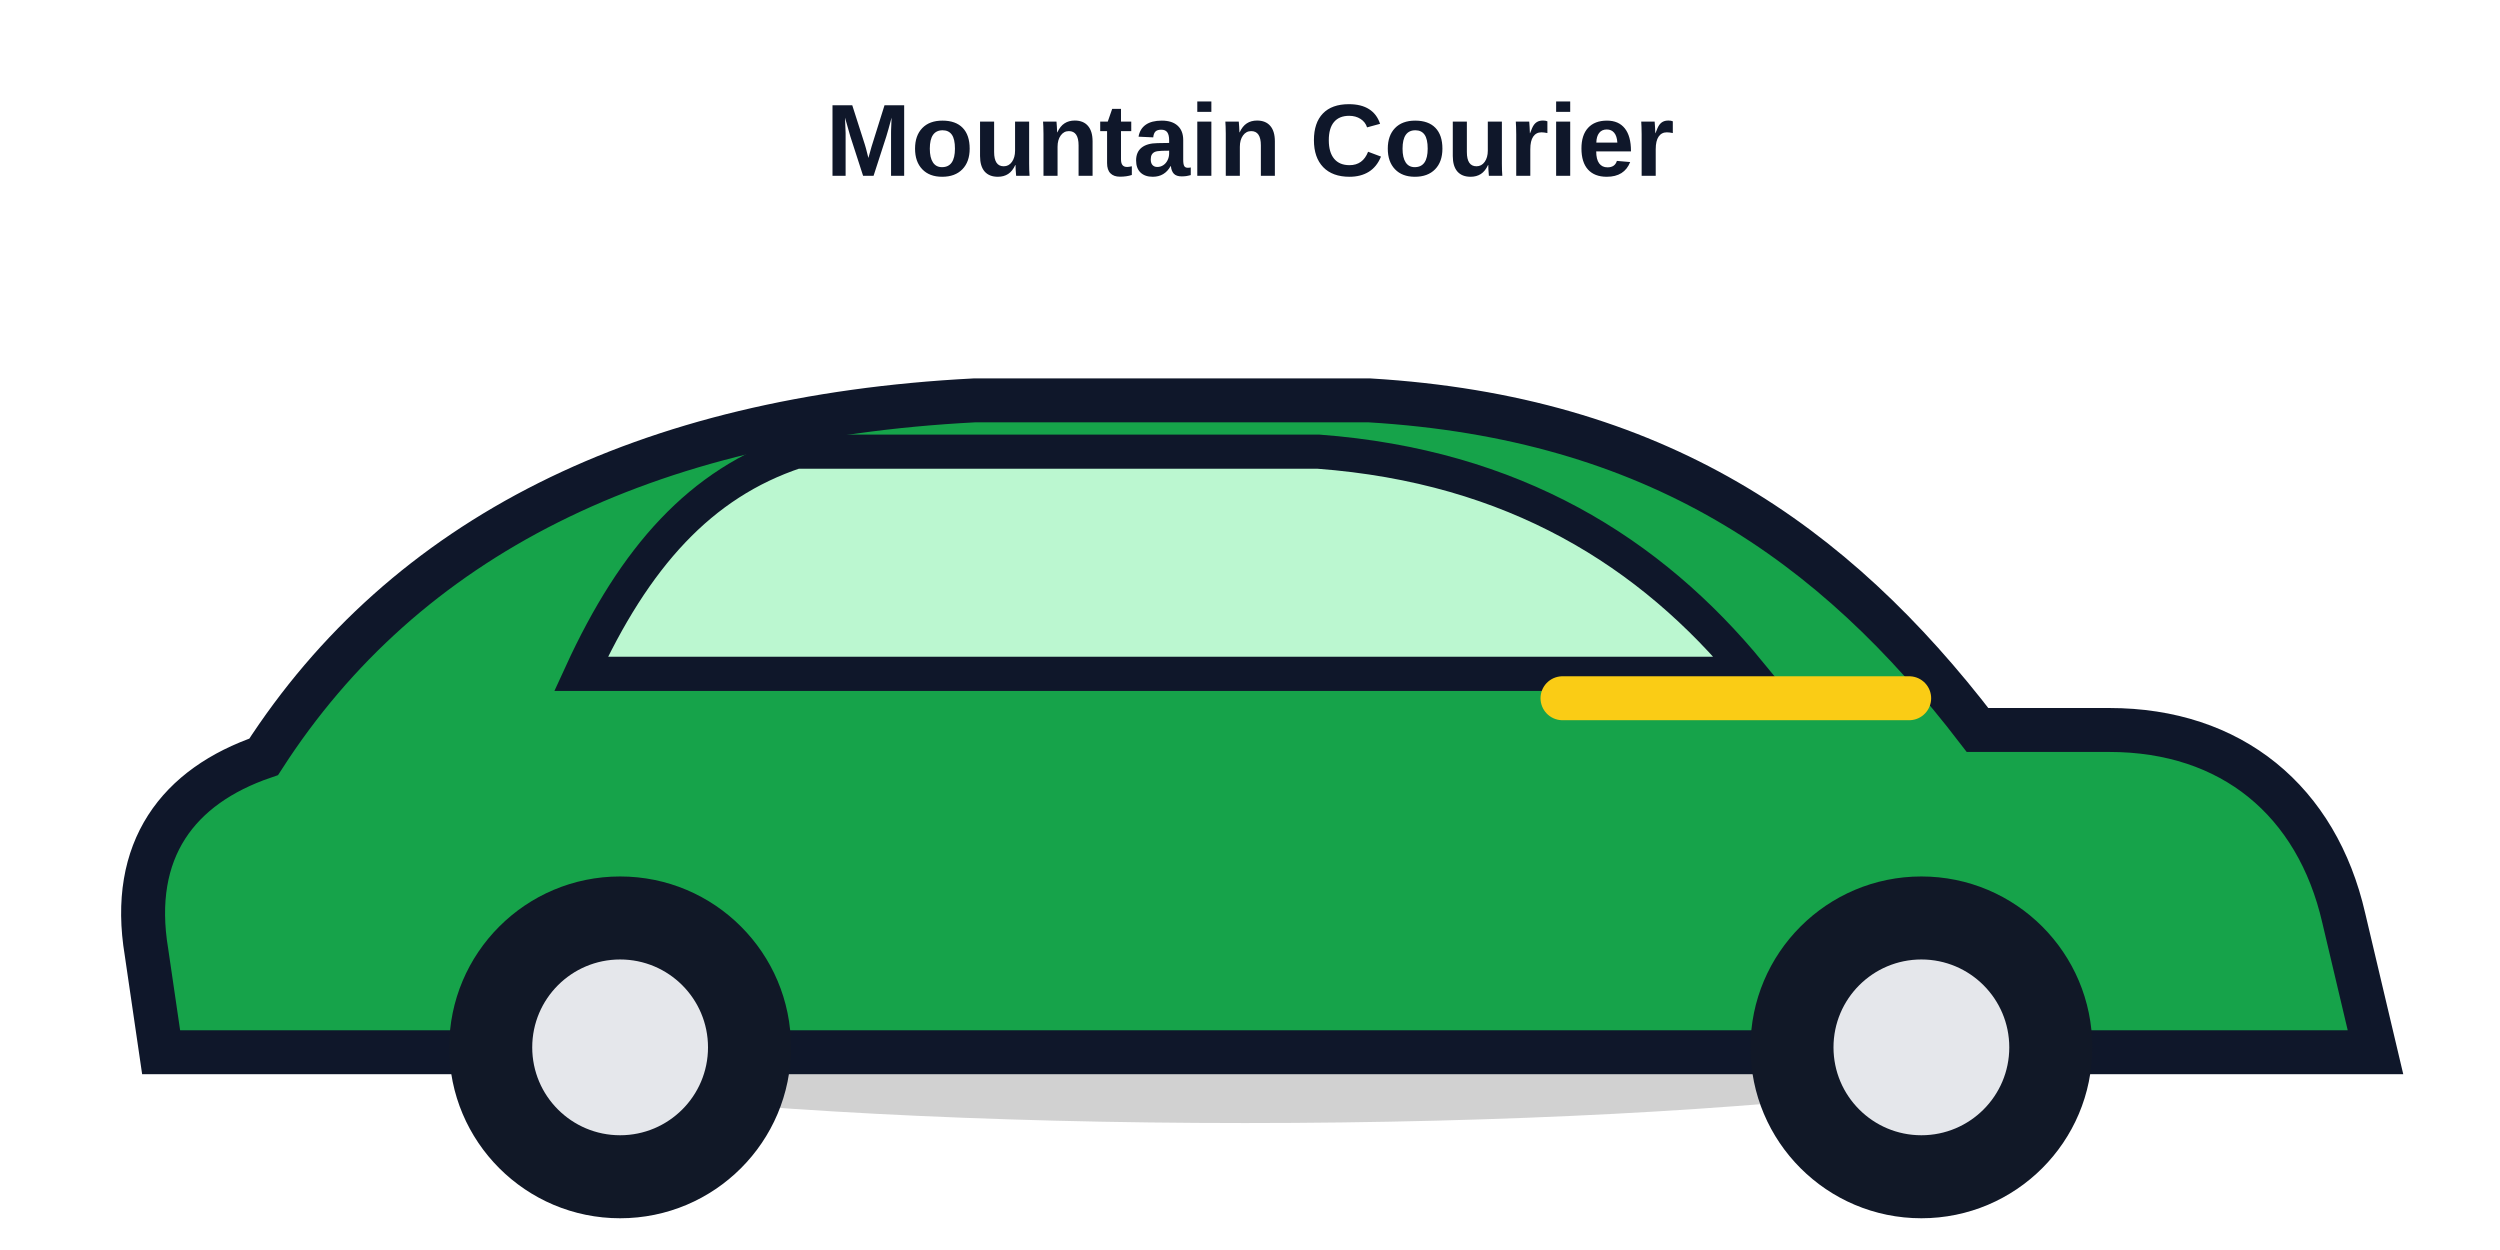
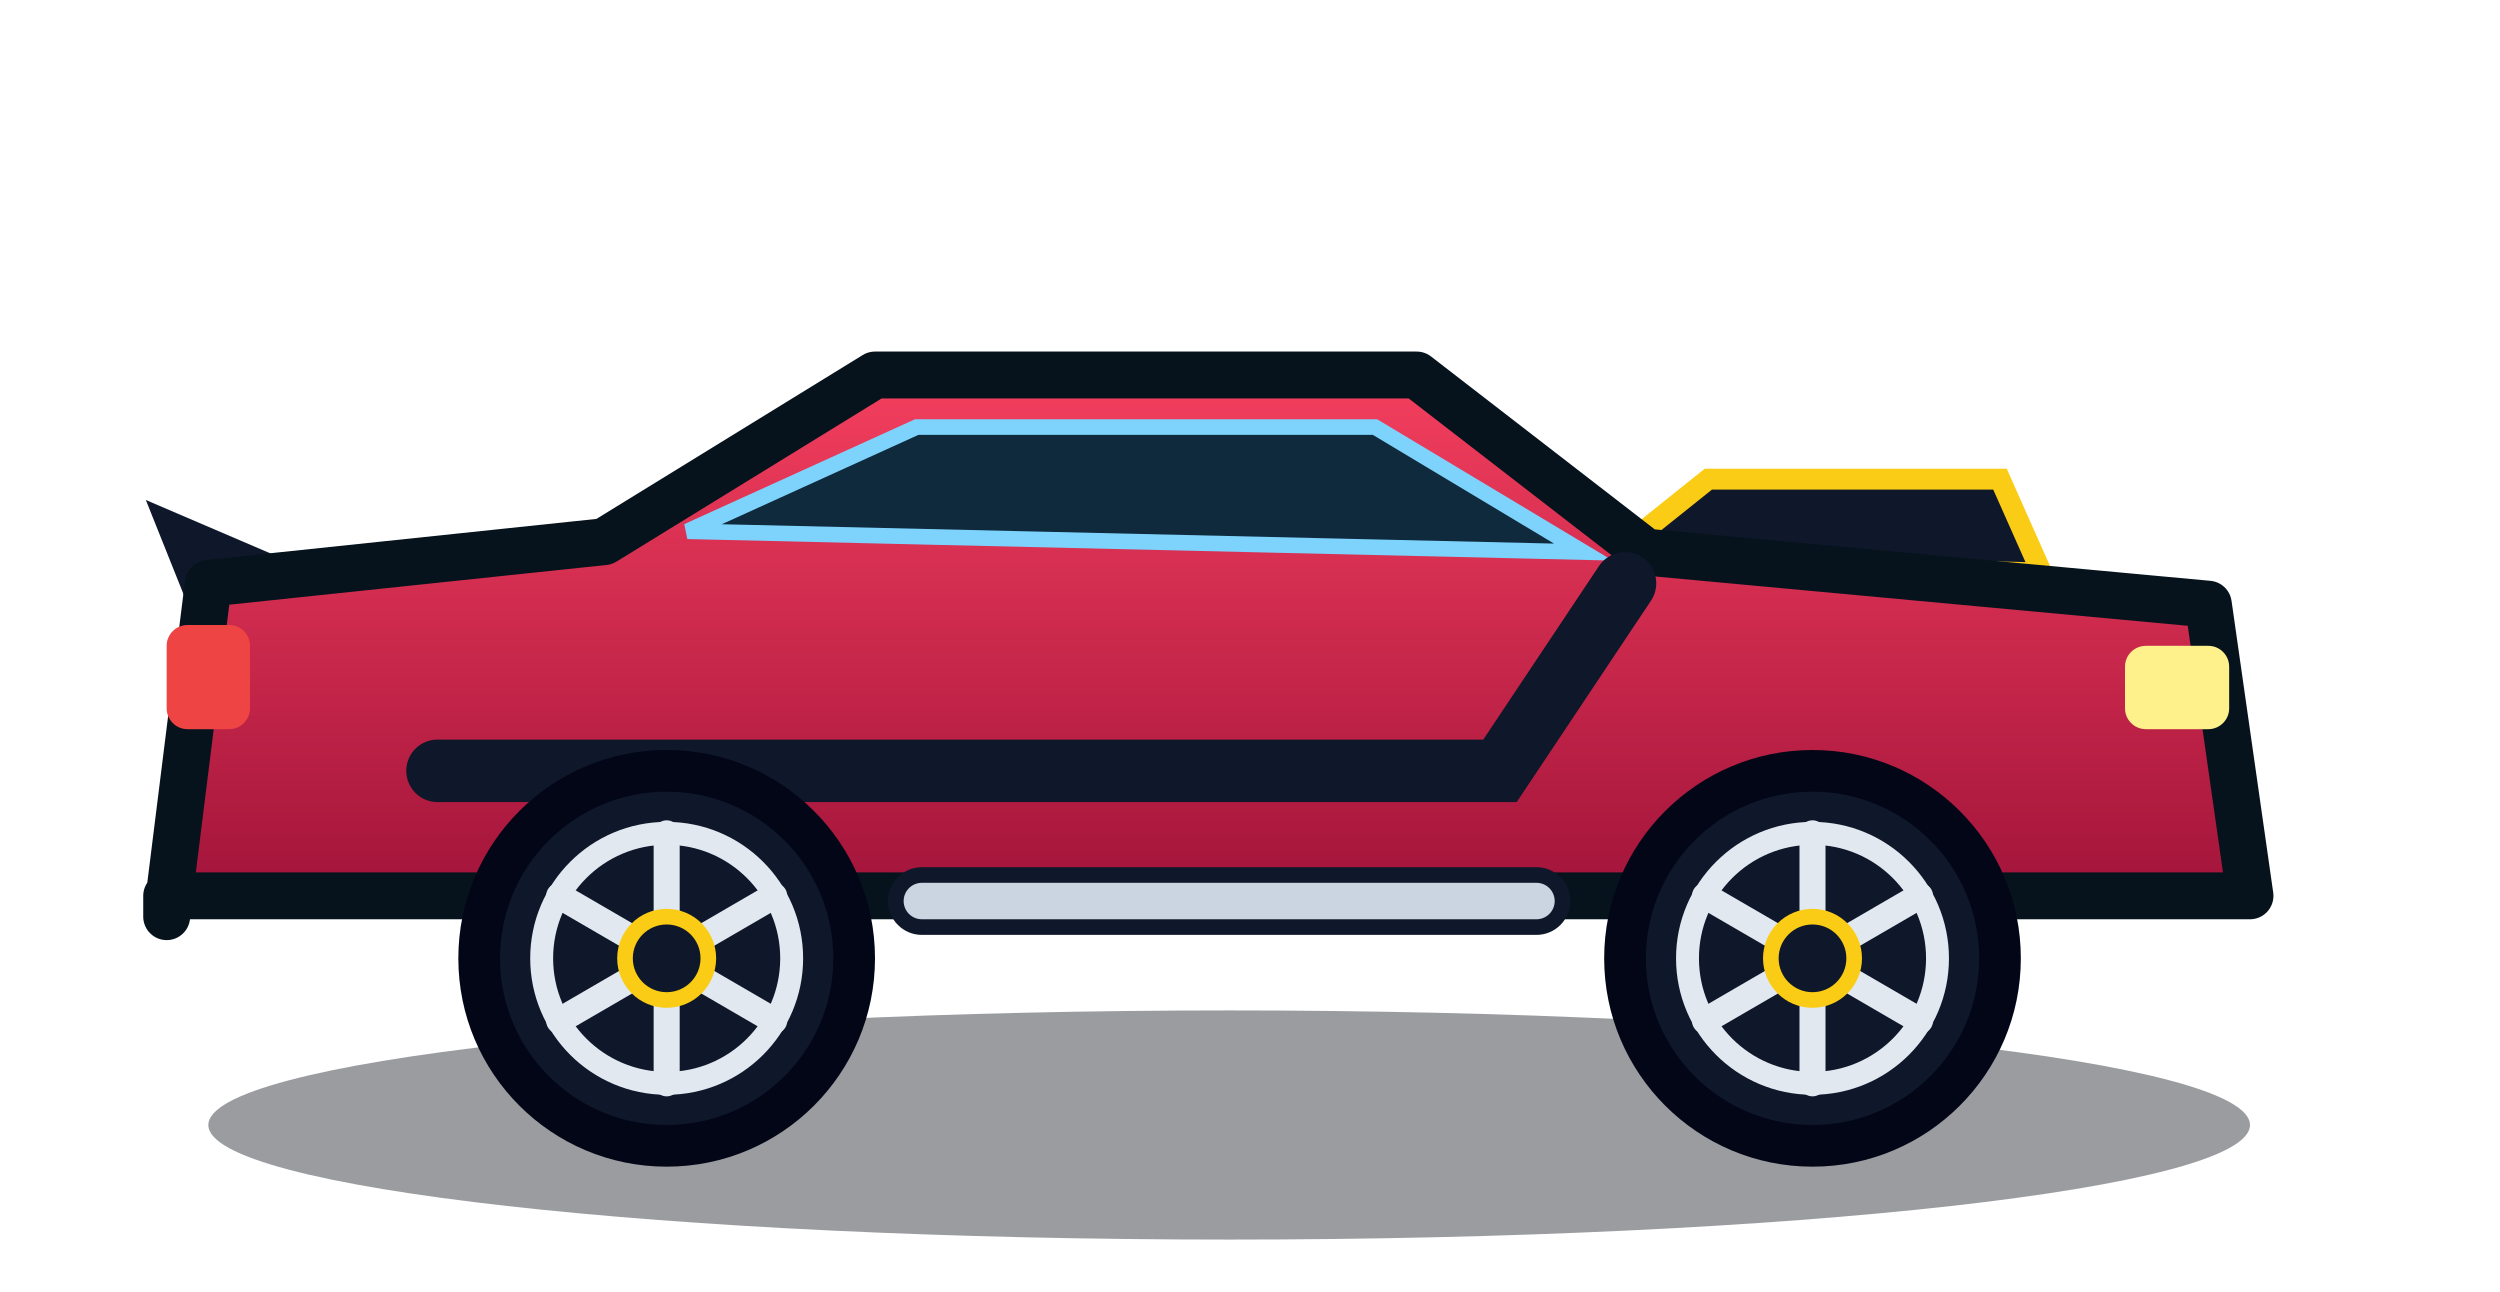
- <svg xmlns="http://www.w3.org/2000/svg" viewBox="0 0 1024 512">
-   <rect width="1024" height="512" fill="none" />
-   <ellipse cx="510" cy="412" rx="388" ry="48" fill="rgba(0,0,0,.18)" />
-   <path d="M108 310c58-90 156-139 291-146h162c117 7 190 58 249 135h54c50 0 85 29 96 77l13 55H66l-6-41c-7-42 13-68 48-80z" fill="#16a34a" stroke="#0f172a" stroke-width="18" />
-   <path d="M326 185h214c80 6 136 41 177 91H238c22-48 49-78 88-91z" fill="#bbf7d0" stroke="#0f172a" stroke-width="14" />
-   <path d="M640 286h142" stroke="#facc15" stroke-width="18" stroke-linecap="round" />
-   <circle cx="254" cy="429" r="70" fill="#111827" />
-   <circle cx="254" cy="429" r="36" fill="#e5e7eb" />
-   <circle cx="787" cy="429" r="70" fill="#111827" />
-   <circle cx="787" cy="429" r="36" fill="#e5e7eb" />
-   <text x="512" y="72" text-anchor="middle" font-family="Arial" font-size="42" font-weight="900" fill="#0f172a">Mountain Courier</text>
+ <svg xmlns="http://www.w3.org/2000/svg" width="240" height="124" viewBox="0 0 240 124" role="img" aria-label="North American Crimson V8 Muscle (North American Market)">
+   <defs>
+     <linearGradient id="body_na_v8_muscle" x1="0" y1="0" x2="0" y2="1">
+       <stop offset="0%" stop-color="#f43f5e" />
+       <stop offset="100%" stop-color="#9f1239" />
+     </linearGradient>
+   </defs>
+   <ellipse cx="118" cy="108" rx="98" ry="11" fill="#020810" opacity="0.40" />
+   <path d="M154 54 L164 46 H192 L196 55 Z" fill="#0f172a" stroke="#facc15" stroke-width="2" />
+   <path d="M18 58 L14 48 L28 54 Z" fill="#0f172a" />
+   <path d="M16 88 L20 56 L58 52 L84 36 H136 L158 53 L212 58 L216 86 H16 Z" fill="url(#body_na_v8_muscle)" stroke="#06131d" stroke-width="4.5" stroke-linejoin="round" />
+   <polygon points="66,51 88,41 132,41 152,53" fill="#0f293d" stroke="#7dd3fc" stroke-width="1.5" />
+   <path d="M156 56 L144 74 H42" fill="none" stroke="#0f172a" stroke-width="6" stroke-linecap="round" />
+   <rect x="86" y="84" width="64" height="5" rx="2.5" fill="#cbd5e1" stroke="#0f172a" stroke-width="1.5" />
+   <rect x="204" y="62" width="10" height="8" rx="2" fill="#fef08a" />
+   <rect x="16" y="60" width="8" height="10" rx="2" fill="#ef4444" />
+   <g transform="translate(64, 92)">
+     <circle r="20" fill="#020617" />
+     <circle r="13" fill="#1e293b" stroke="#475569" stroke-width="1.5" />
+     <path d="M-12 -6 A 13 13 0 0 1 -12 6" fill="none" stroke="#facc15" stroke-width="4" stroke-linecap="round" />
+     <circle r="17" fill="#0f172a" stroke="#020617" stroke-width="2" />
+     <circle r="12" fill="none" stroke="#e2e8f0" stroke-width="2.2" />
+     <g stroke="#e2e8f0" stroke-width="2.5" stroke-linecap="round">
+       <line x1="0" y1="-12" x2="0" y2="12" />
+       <line x1="-10.32" y1="-6" x2="10.32" y2="6" />
+       <line x1="10.32" y1="-6" x2="-10.32" y2="6" />
+     </g>
+     <circle r="4" fill="#0f172a" stroke="#facc15" stroke-width="1.5" />
+   </g>
+   <g transform="translate(174, 92)">
+     <circle r="20" fill="#020617" />
+     <circle r="13" fill="#1e293b" stroke="#475569" stroke-width="1.5" />
+     <path d="M-12 -6 A 13 13 0 0 1 -12 6" fill="none" stroke="#facc15" stroke-width="4" stroke-linecap="round" />
+     <circle r="17" fill="#0f172a" stroke="#020617" stroke-width="2" />
+     <circle r="12" fill="none" stroke="#e2e8f0" stroke-width="2.2" />
+     <g stroke="#e2e8f0" stroke-width="2.5" stroke-linecap="round">
+       <line x1="0" y1="-12" x2="0" y2="12" />
+       <line x1="-10.32" y1="-6" x2="10.32" y2="6" />
+       <line x1="10.32" y1="-6" x2="-10.32" y2="6" />
+     </g>
+     <circle r="4" fill="#0f172a" stroke="#facc15" stroke-width="1.5" />
+   </g>
</svg>
